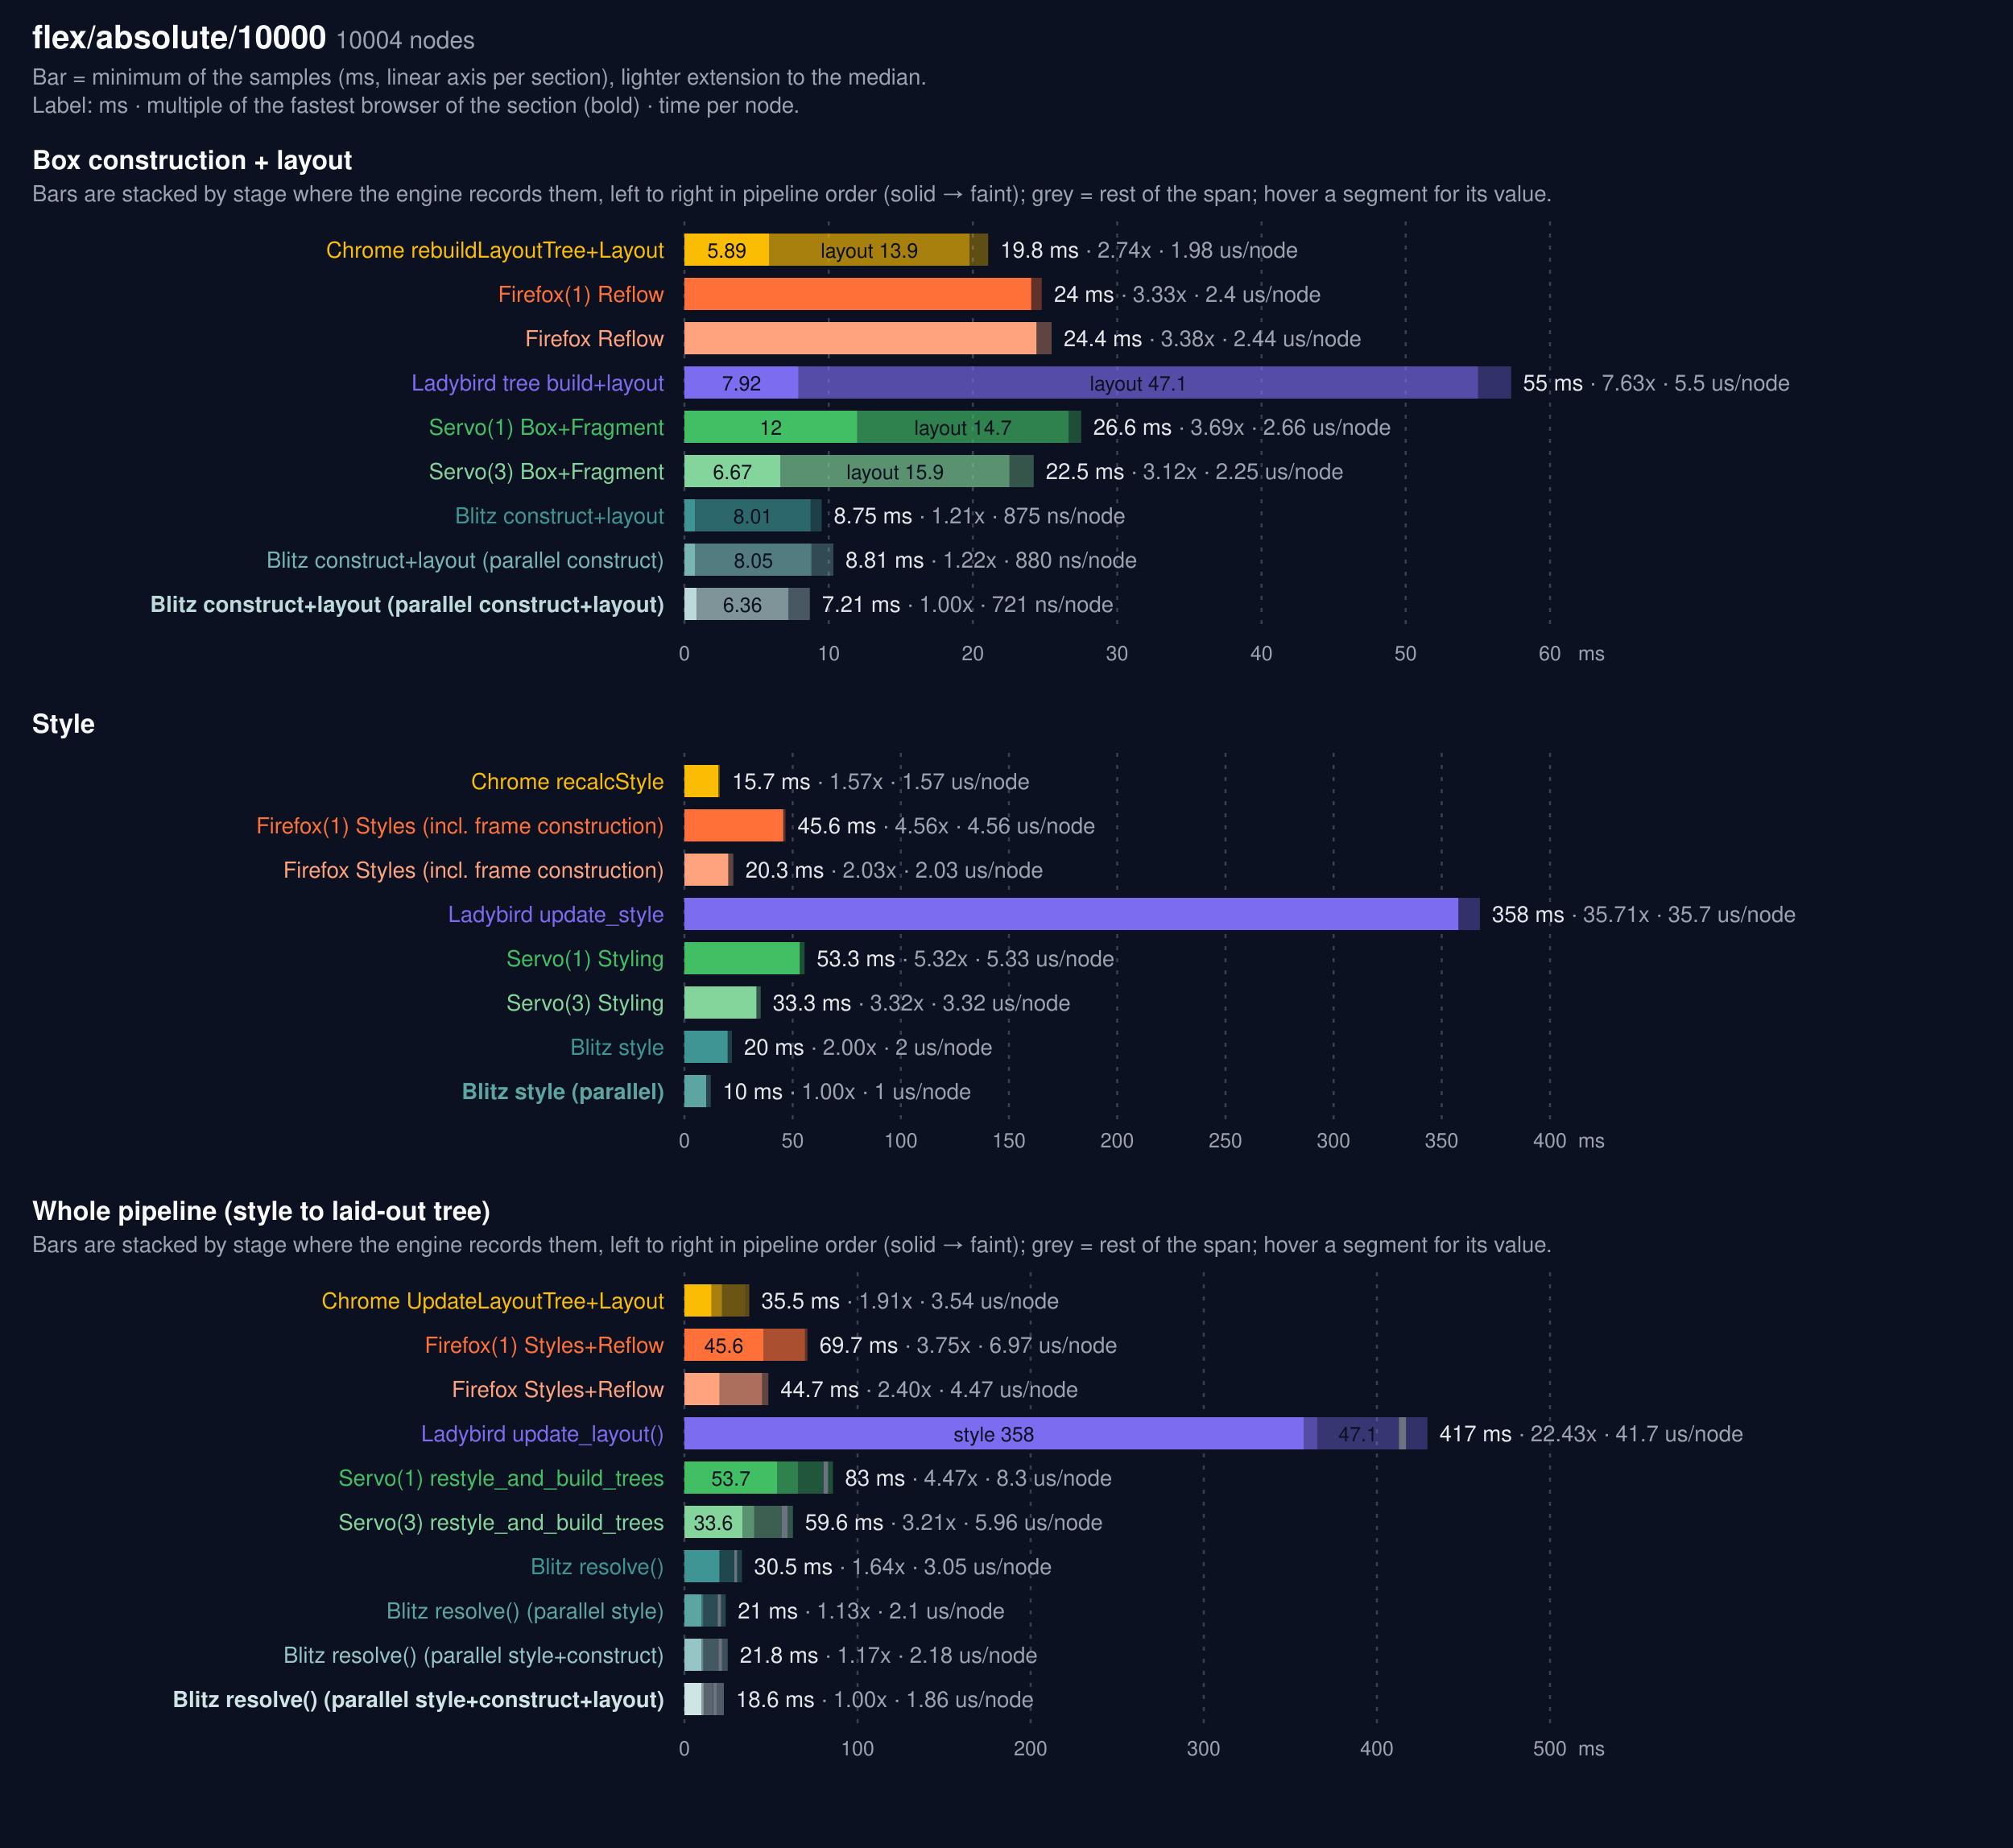
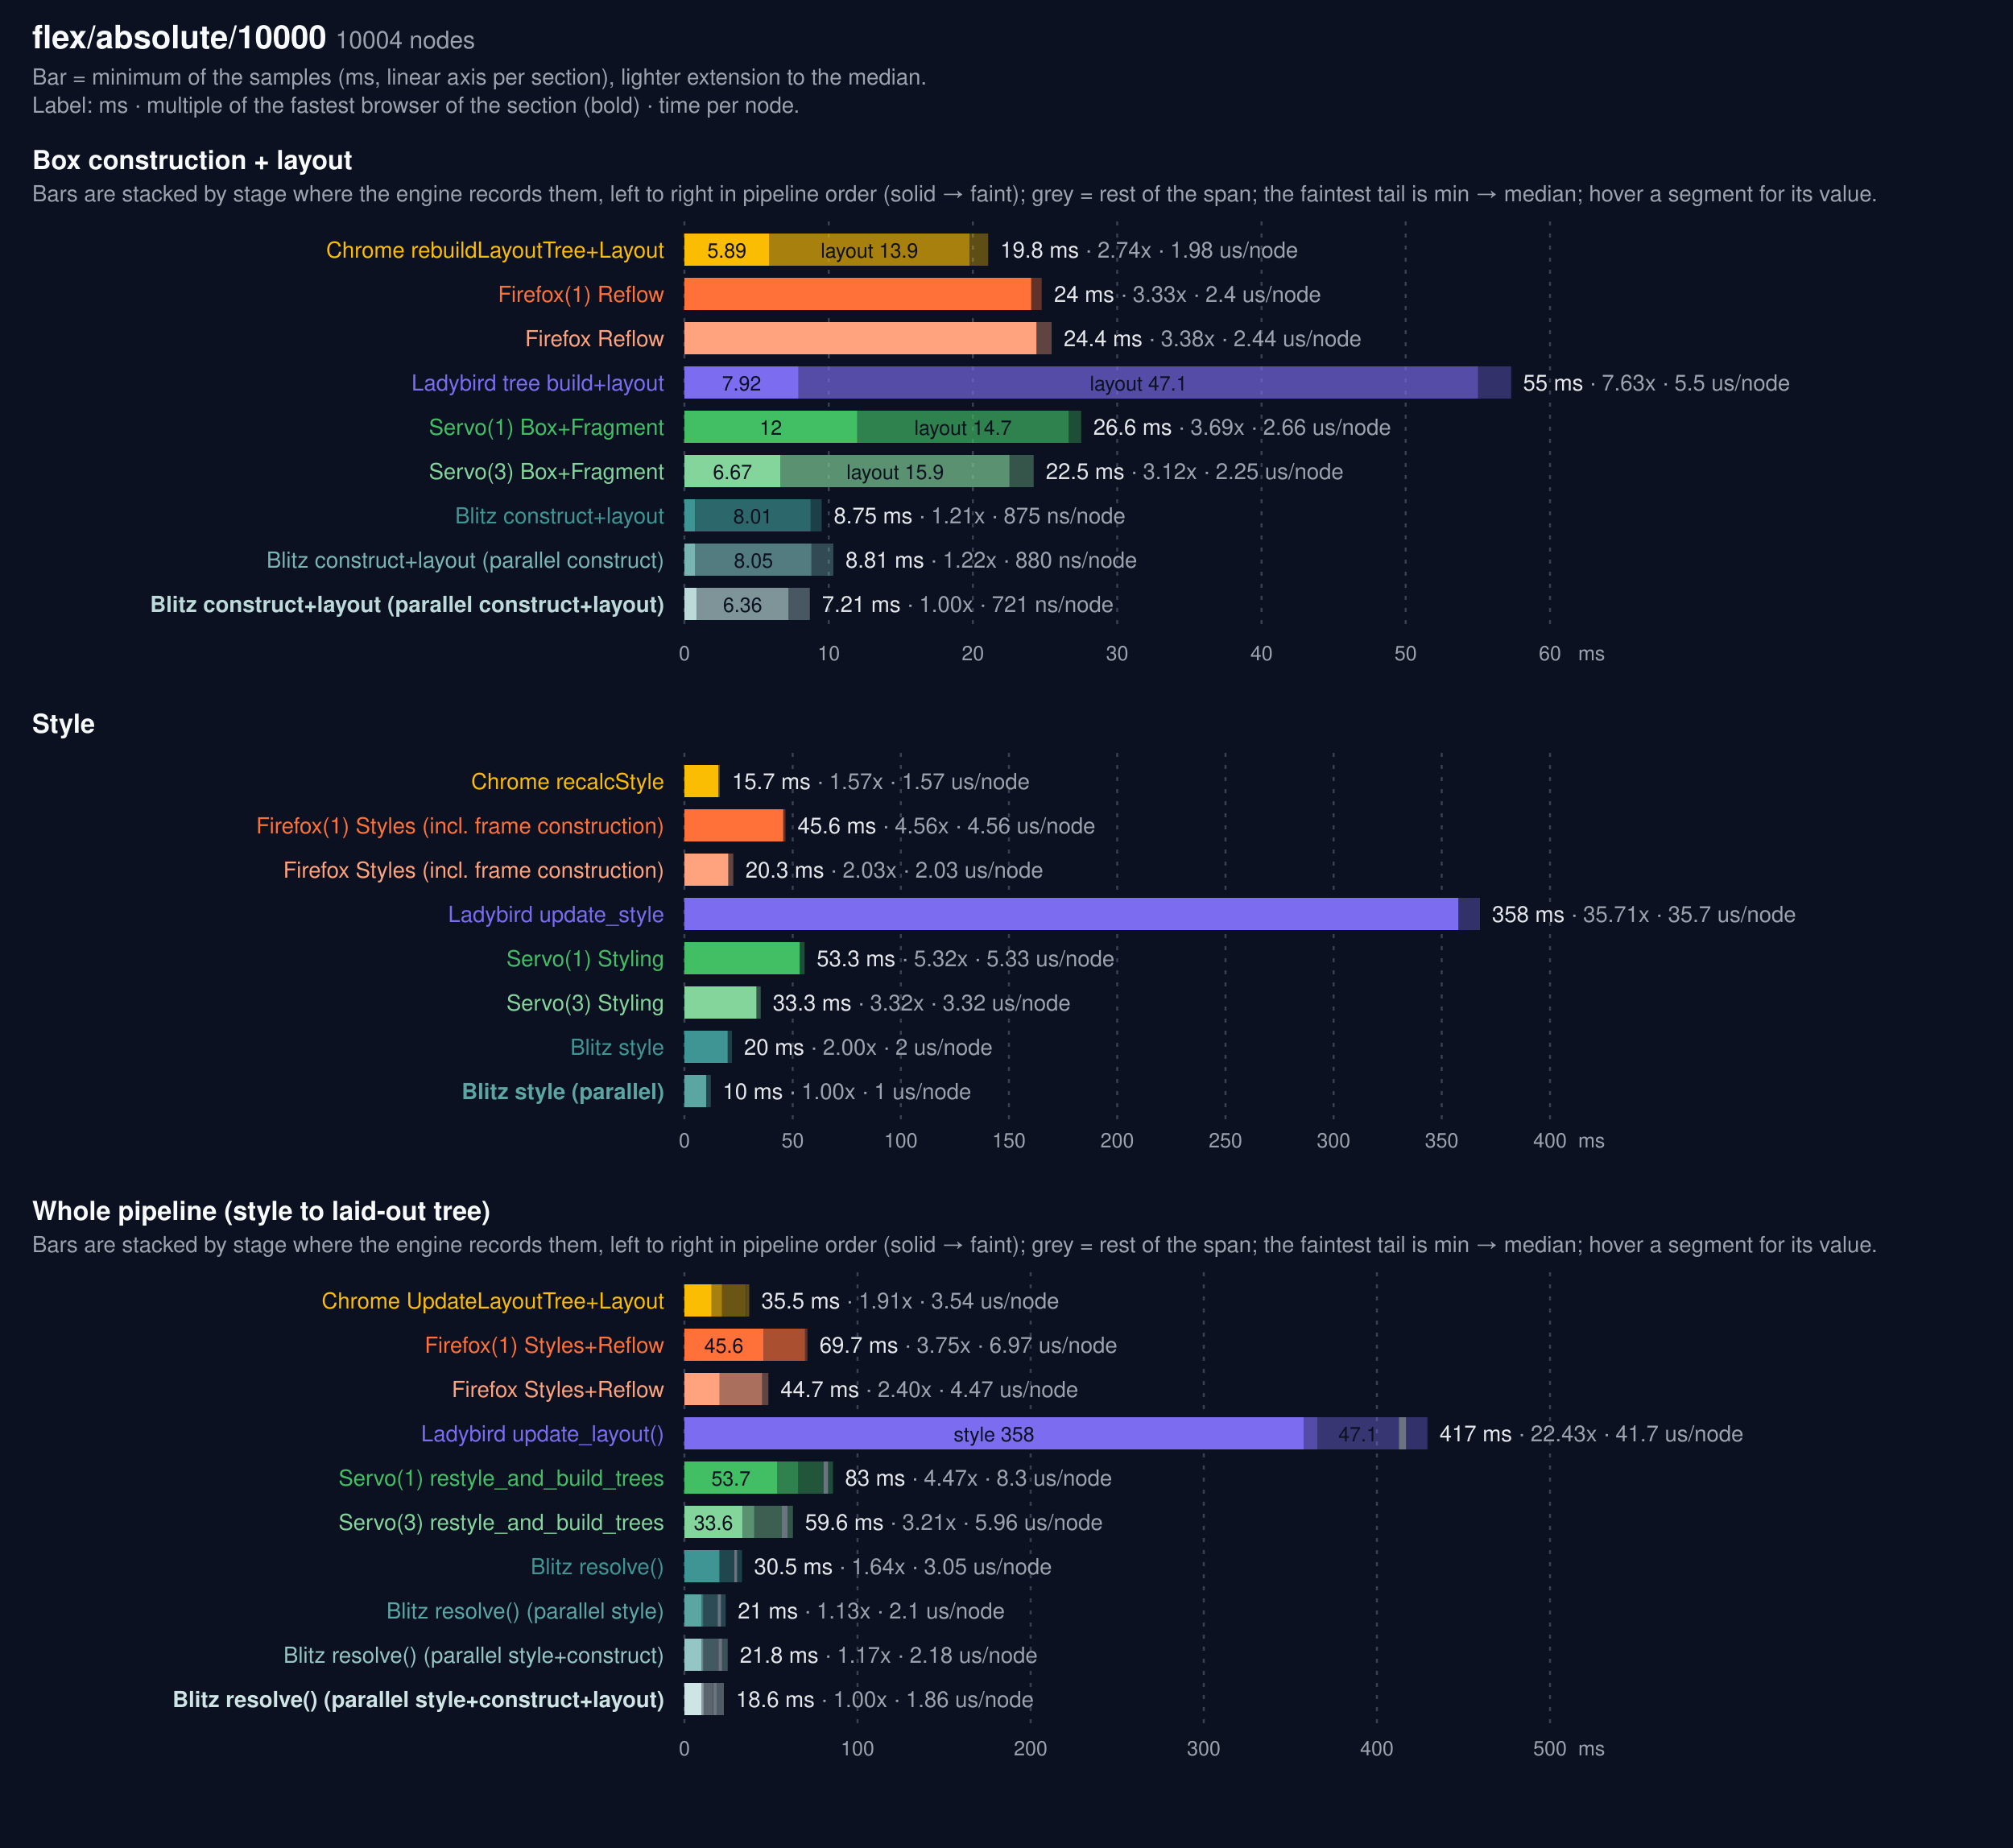
<svg xmlns="http://www.w3.org/2000/svg" width="1000" height="918" viewBox="0 0 1000 918" font-family="system-ui, -apple-system, Segoe UI, Helvetica, Arial, sans-serif">
  <rect width="1000" height="918" fill="#0b1120" />
  <text x="16" y="24" fill="#f9fafb" font-size="16" font-weight="600">flex/absolute/10000 <tspan fill="#9ca3af" font-size="12" font-weight="400">10004 nodes</tspan>
  </text>
  <text x="16" y="42" fill="#9ca3af" font-size="11">Bar = minimum of the samples (ms, linear axis per section), lighter extension to the median.</text>
  <text x="16" y="56" fill="#9ca3af" font-size="11">Label: ms · multiple of the fastest browser of the section (bold) · time per node.</text>
  <text x="16" y="84" fill="#f9fafb" font-size="13" font-weight="600">Box construction + layout</text>
-   <text x="16" y="100" fill="#9ca3af" font-size="11">Bars are stacked by stage where the engine records them, left to right in pipeline order (solid → faint); grey = rest of the span; hover a segment for its value.</text>
+   <text x="16" y="100" fill="#9ca3af" font-size="11">Bars are stacked by stage where the engine records them, left to right in pipeline order (solid → faint); grey = rest of the span; the faintest tail is min → median; hover a segment for its value.</text>
  <line x1="340.0" x2="340.0" y1="110" y2="314" stroke="#374151" stroke-dasharray="2 4" />
  <text x="340.0" y="328" fill="#9ca3af" font-size="10" text-anchor="middle">0</text>
  <line x1="411.7" x2="411.7" y1="110" y2="314" stroke="#374151" stroke-dasharray="2 4" />
  <text x="411.7" y="328" fill="#9ca3af" font-size="10" text-anchor="middle">10</text>
  <line x1="483.3" x2="483.3" y1="110" y2="314" stroke="#374151" stroke-dasharray="2 4" />
  <text x="483.3" y="328" fill="#9ca3af" font-size="10" text-anchor="middle">20</text>
  <line x1="555.0" x2="555.0" y1="110" y2="314" stroke="#374151" stroke-dasharray="2 4" />
  <text x="555.0" y="328" fill="#9ca3af" font-size="10" text-anchor="middle">30</text>
  <line x1="626.7" x2="626.7" y1="110" y2="314" stroke="#374151" stroke-dasharray="2 4" />
  <text x="626.7" y="328" fill="#9ca3af" font-size="10" text-anchor="middle">40</text>
  <line x1="698.3" x2="698.3" y1="110" y2="314" stroke="#374151" stroke-dasharray="2 4" />
  <text x="698.3" y="328" fill="#9ca3af" font-size="10" text-anchor="middle">50</text>
  <line x1="770.0" x2="770.0" y1="110" y2="314" stroke="#374151" stroke-dasharray="2 4" />
  <text x="770.0" y="328" fill="#9ca3af" font-size="10" text-anchor="middle">60</text>
  <text x="784" y="328" fill="#9ca3af" font-size="10">ms</text>
  <text x="330" y="128" fill="#FBBC04" font-size="11" text-anchor="end">Chrome rebuildLayoutTree+Layout</text>
  <rect x="340.0" y="116" width="42.2" height="16" fill="#FBBC04" opacity="1.0" />
  <text x="361.1" y="128" fill="#0b1120" font-size="10" text-anchor="middle">5.89</text>
  <rect x="382.2" y="116" width="99.4" height="16" fill="#FBBC04" opacity="0.65" />
  <text x="431.9" y="128" fill="#0b1120" font-size="10" text-anchor="middle">layout 13.9</text>
  <rect x="481.6" y="116" width="9.3" height="16" fill="#FBBC04" opacity="0.35" />
  <text x="496.9" y="128" fill="#e5e7eb" font-size="11">19.8 ms <tspan fill="#9ca3af">· 2.74x · 1.98 us/node</tspan>
  </text>
  <text x="330" y="150" fill="#FF7139" font-size="11" text-anchor="end">Firefox(1) Reflow</text>
  <rect x="340" y="138" width="172.3" height="16" fill="#FF7139" />
  <rect x="512.3" y="138" width="5.2" height="16" fill="#FF7139" opacity="0.35" />
  <text x="523.6" y="150" fill="#e5e7eb" font-size="11">24 ms <tspan fill="#9ca3af">· 3.33x · 2.4 us/node</tspan>
  </text>
  <text x="330" y="172" fill="#ffa37e" font-size="11" text-anchor="end">Firefox Reflow</text>
  <rect x="340" y="160" width="174.9" height="16" fill="#ffa37e" />
  <rect x="514.9" y="160" width="7.5" height="16" fill="#ffa37e" opacity="0.35" />
  <text x="528.4" y="172" fill="#e5e7eb" font-size="11">24.4 ms <tspan fill="#9ca3af">· 3.38x · 2.44 us/node</tspan>
  </text>
  <text x="330" y="194" fill="#7B6CF0" font-size="11" text-anchor="end">Ladybird tree build+layout</text>
  <rect x="340.0" y="182" width="56.7" height="16" fill="#7B6CF0" opacity="1.0" />
  <text x="368.4" y="194" fill="#0b1120" font-size="10" text-anchor="middle">7.92</text>
  <rect x="396.7" y="182" width="337.6" height="16" fill="#7B6CF0" opacity="0.65" />
  <text x="565.6" y="194" fill="#0b1120" font-size="10" text-anchor="middle">layout 47.1</text>
  <rect x="734.4" y="182" width="16.3" height="16" fill="#7B6CF0" opacity="0.35" />
  <text x="756.6" y="194" fill="#e5e7eb" font-size="11">55 ms <tspan fill="#9ca3af">· 7.63x · 5.5 us/node</tspan>
  </text>
  <text x="330" y="216" fill="#42BE65" font-size="11" text-anchor="end">Servo(1) Box+Fragment</text>
  <rect x="340.0" y="204" width="85.9" height="16" fill="#42BE65" opacity="1.0" />
  <text x="382.9" y="216" fill="#0b1120" font-size="10" text-anchor="middle">12</text>
  <rect x="425.9" y="204" width="105.0" height="16" fill="#42BE65" opacity="0.65" />
  <text x="478.4" y="216" fill="#0b1120" font-size="10" text-anchor="middle">layout 14.7</text>
  <rect x="530.9" y="204" width="6.2" height="16" fill="#42BE65" opacity="0.35" />
  <text x="543.1" y="216" fill="#e5e7eb" font-size="11">26.6 ms <tspan fill="#9ca3af">· 3.69x · 2.66 us/node</tspan>
  </text>
  <text x="330" y="238" fill="#84d59b" font-size="11" text-anchor="end">Servo(3) Box+Fragment</text>
  <rect x="340.0" y="226" width="47.8" height="16" fill="#84d59b" opacity="1.0" />
  <text x="363.9" y="238" fill="#0b1120" font-size="10" text-anchor="middle">6.67</text>
  <rect x="387.8" y="226" width="113.7" height="16" fill="#84d59b" opacity="0.65" />
  <text x="444.7" y="238" fill="#0b1120" font-size="10" text-anchor="middle">layout 15.9</text>
  <rect x="501.5" y="226" width="12.0" height="16" fill="#84d59b" opacity="0.35" />
  <text x="519.5" y="238" fill="#e5e7eb" font-size="11">22.5 ms <tspan fill="#9ca3af">· 3.12x · 2.25 us/node</tspan>
  </text>
  <text x="330" y="260" fill="#3E9593" font-size="11" text-anchor="end">Blitz construct+layout</text>
  <rect x="340.0" y="248" width="5.3" height="16" fill="#3E9593" opacity="1.0" />
  <rect x="345.3" y="248" width="57.4" height="16" fill="#3E9593" opacity="0.65" />
  <text x="374.0" y="260" fill="#0b1120" font-size="10" text-anchor="middle">8.01</text>
  <rect x="402.7" y="248" width="5.5" height="16" fill="#3E9593" opacity="0.35" />
  <text x="414.2" y="260" fill="#e5e7eb" font-size="11">8.75 ms <tspan fill="#9ca3af">· 1.21x · 875 ns/node</tspan>
  </text>
  <text x="330" y="282" fill="#78b5b3" font-size="11" text-anchor="end">Blitz construct+layout (parallel construct)</text>
  <rect x="340.0" y="270" width="5.4" height="16" fill="#78b5b3" opacity="1.0" />
  <rect x="345.4" y="270" width="57.7" height="16" fill="#78b5b3" opacity="0.65" />
  <text x="374.3" y="282" fill="#0b1120" font-size="10" text-anchor="middle">8.05</text>
  <rect x="403.1" y="270" width="10.9" height="16" fill="#78b5b3" opacity="0.35" />
  <text x="420.0" y="282" fill="#e5e7eb" font-size="11">8.81 ms <tspan fill="#9ca3af">· 1.22x · 880 ns/node</tspan>
  </text>
  <text x="330" y="304" fill="#bbdad9" font-size="11" text-anchor="end" font-weight="700">Blitz construct+layout (parallel construct+layout)</text>
  <rect x="340.0" y="292" width="6.1" height="16" fill="#bbdad9" opacity="1.0" />
  <rect x="346.1" y="292" width="45.6" height="16" fill="#bbdad9" opacity="0.65" />
  <text x="368.9" y="304" fill="#0b1120" font-size="10" text-anchor="middle">6.36</text>
  <rect x="391.7" y="292" width="10.6" height="16" fill="#bbdad9" opacity="0.35" />
  <text x="408.3" y="304" fill="#e5e7eb" font-size="11">7.21 ms <tspan fill="#9ca3af">· 1.00x · 721 ns/node</tspan>
  </text>
  <text x="16" y="364" fill="#f9fafb" font-size="13" font-weight="600">Style</text>
  <line x1="340.0" x2="340.0" y1="374" y2="556" stroke="#374151" stroke-dasharray="2 4" />
  <text x="340.0" y="570" fill="#9ca3af" font-size="10" text-anchor="middle">0</text>
  <line x1="393.8" x2="393.8" y1="374" y2="556" stroke="#374151" stroke-dasharray="2 4" />
  <text x="393.8" y="570" fill="#9ca3af" font-size="10" text-anchor="middle">50</text>
  <line x1="447.5" x2="447.5" y1="374" y2="556" stroke="#374151" stroke-dasharray="2 4" />
  <text x="447.5" y="570" fill="#9ca3af" font-size="10" text-anchor="middle">100</text>
  <line x1="501.2" x2="501.2" y1="374" y2="556" stroke="#374151" stroke-dasharray="2 4" />
  <text x="501.2" y="570" fill="#9ca3af" font-size="10" text-anchor="middle">150</text>
  <line x1="555.0" x2="555.0" y1="374" y2="556" stroke="#374151" stroke-dasharray="2 4" />
  <text x="555.0" y="570" fill="#9ca3af" font-size="10" text-anchor="middle">200</text>
  <line x1="608.8" x2="608.8" y1="374" y2="556" stroke="#374151" stroke-dasharray="2 4" />
  <text x="608.8" y="570" fill="#9ca3af" font-size="10" text-anchor="middle">250</text>
  <line x1="662.5" x2="662.5" y1="374" y2="556" stroke="#374151" stroke-dasharray="2 4" />
  <text x="662.5" y="570" fill="#9ca3af" font-size="10" text-anchor="middle">300</text>
  <line x1="716.2" x2="716.2" y1="374" y2="556" stroke="#374151" stroke-dasharray="2 4" />
  <text x="716.2" y="570" fill="#9ca3af" font-size="10" text-anchor="middle">350</text>
  <line x1="770.0" x2="770.0" y1="374" y2="556" stroke="#374151" stroke-dasharray="2 4" />
  <text x="770.0" y="570" fill="#9ca3af" font-size="10" text-anchor="middle">400</text>
  <text x="784" y="570" fill="#9ca3af" font-size="10">ms</text>
  <text x="330" y="392" fill="#FBBC04" font-size="11" text-anchor="end">Chrome recalcStyle</text>
  <rect x="340" y="380" width="16.9" height="16" fill="#FBBC04" />
  <rect x="356.9" y="380" width="0.7" height="16" fill="#FBBC04" opacity="0.35" />
  <text x="363.6" y="392" fill="#e5e7eb" font-size="11">15.7 ms <tspan fill="#9ca3af">· 1.57x · 1.57 us/node</tspan>
  </text>
  <text x="330" y="414" fill="#FF7139" font-size="11" text-anchor="end">Firefox(1) Styles (incl. frame construction)</text>
  <rect x="340" y="402" width="49.1" height="16" fill="#FF7139" />
  <rect x="389.1" y="402" width="1.1" height="16" fill="#FF7139" opacity="0.35" />
  <text x="396.2" y="414" fill="#e5e7eb" font-size="11">45.6 ms <tspan fill="#9ca3af">· 4.56x · 4.56 us/node</tspan>
  </text>
  <text x="330" y="436" fill="#ffa37e" font-size="11" text-anchor="end">Firefox Styles (incl. frame construction)</text>
  <rect x="340" y="424" width="21.8" height="16" fill="#ffa37e" />
  <rect x="361.8" y="424" width="2.5" height="16" fill="#ffa37e" opacity="0.35" />
  <text x="370.3" y="436" fill="#e5e7eb" font-size="11">20.3 ms <tspan fill="#9ca3af">· 2.03x · 2.03 us/node</tspan>
  </text>
  <text x="330" y="458" fill="#7B6CF0" font-size="11" text-anchor="end">Ladybird update_style</text>
  <rect x="340" y="446" width="384.5" height="16" fill="#7B6CF0" />
  <rect x="724.5" y="446" width="10.7" height="16" fill="#7B6CF0" opacity="0.35" />
  <text x="741.2" y="458" fill="#e5e7eb" font-size="11">358 ms <tspan fill="#9ca3af">· 35.71x · 35.7 us/node</tspan>
  </text>
  <text x="330" y="480" fill="#42BE65" font-size="11" text-anchor="end">Servo(1) Styling</text>
  <rect x="340" y="468" width="57.3" height="16" fill="#42BE65" />
  <rect x="397.3" y="468" width="2.4" height="16" fill="#42BE65" opacity="0.35" />
  <text x="405.7" y="480" fill="#e5e7eb" font-size="11">53.3 ms <tspan fill="#9ca3af">· 5.32x · 5.33 us/node</tspan>
  </text>
  <text x="330" y="502" fill="#84d59b" font-size="11" text-anchor="end">Servo(3) Styling</text>
  <rect x="340" y="490" width="35.8" height="16" fill="#84d59b" />
  <rect x="375.8" y="490" width="2.1" height="16" fill="#84d59b" opacity="0.35" />
  <text x="383.9" y="502" fill="#e5e7eb" font-size="11">33.3 ms <tspan fill="#9ca3af">· 3.32x · 3.32 us/node</tspan>
  </text>
  <text x="330" y="524" fill="#3E9593" font-size="11" text-anchor="end">Blitz style</text>
  <rect x="340" y="512" width="21.5" height="16" fill="#3E9593" />
  <rect x="361.5" y="512" width="2.1" height="16" fill="#3E9593" opacity="0.35" />
  <text x="369.6" y="524" fill="#e5e7eb" font-size="11">20 ms <tspan fill="#9ca3af">· 2.00x · 2 us/node</tspan>
  </text>
  <text x="330" y="546" fill="#5ba5a3" font-size="11" text-anchor="end" font-weight="700">Blitz style (parallel)</text>
  <rect x="340" y="534" width="10.8" height="16" fill="#5ba5a3" />
  <rect x="350.8" y="534" width="2.3" height="16" fill="#5ba5a3" opacity="0.35" />
  <text x="359.0" y="546" fill="#e5e7eb" font-size="11">10 ms <tspan fill="#9ca3af">· 1.00x · 1 us/node</tspan>
  </text>
  <text x="16" y="606" fill="#f9fafb" font-size="13" font-weight="600">Whole pipeline (style to laid-out tree)</text>
-   <text x="16" y="622" fill="#9ca3af" font-size="11">Bars are stacked by stage where the engine records them, left to right in pipeline order (solid → faint); grey = rest of the span; hover a segment for its value.</text>
+   <text x="16" y="622" fill="#9ca3af" font-size="11">Bars are stacked by stage where the engine records them, left to right in pipeline order (solid → faint); grey = rest of the span; the faintest tail is min → median; hover a segment for its value.</text>
  <line x1="340.0" x2="340.0" y1="632" y2="858" stroke="#374151" stroke-dasharray="2 4" />
  <text x="340.0" y="872" fill="#9ca3af" font-size="10" text-anchor="middle">0</text>
  <line x1="426.0" x2="426.0" y1="632" y2="858" stroke="#374151" stroke-dasharray="2 4" />
  <text x="426.0" y="872" fill="#9ca3af" font-size="10" text-anchor="middle">100</text>
  <line x1="512.0" x2="512.0" y1="632" y2="858" stroke="#374151" stroke-dasharray="2 4" />
  <text x="512.0" y="872" fill="#9ca3af" font-size="10" text-anchor="middle">200</text>
  <line x1="598.0" x2="598.0" y1="632" y2="858" stroke="#374151" stroke-dasharray="2 4" />
  <text x="598.0" y="872" fill="#9ca3af" font-size="10" text-anchor="middle">300</text>
  <line x1="684.0" x2="684.0" y1="632" y2="858" stroke="#374151" stroke-dasharray="2 4" />
  <text x="684.0" y="872" fill="#9ca3af" font-size="10" text-anchor="middle">400</text>
  <line x1="770.0" x2="770.0" y1="632" y2="858" stroke="#374151" stroke-dasharray="2 4" />
  <text x="770.0" y="872" fill="#9ca3af" font-size="10" text-anchor="middle">500</text>
  <text x="784" y="872" fill="#9ca3af" font-size="10">ms</text>
  <text x="330" y="650" fill="#FBBC04" font-size="11" text-anchor="end">Chrome UpdateLayoutTree+Layout</text>
  <rect x="340.0" y="638" width="13.5" height="16" fill="#FBBC04" opacity="1.0" />
  <rect x="353.5" y="638" width="5.1" height="16" fill="#FBBC04" opacity="0.65" />
  <rect x="358.5" y="638" width="11.9" height="16" fill="#FBBC04" opacity="0.4" />
  <rect x="370.5" y="638" width="0.0" height="16" fill="#6b7280" opacity="1.0" />
  <rect x="370.5" y="638" width="1.7" height="16" fill="#FBBC04" opacity="0.35" />
  <text x="378.2" y="650" fill="#e5e7eb" font-size="11">35.5 ms <tspan fill="#9ca3af">· 1.91x · 3.54 us/node</tspan>
  </text>
  <text x="330" y="672" fill="#FF7139" font-size="11" text-anchor="end">Firefox(1) Styles+Reflow</text>
  <rect x="340.0" y="660" width="39.2" height="16" fill="#FF7139" opacity="1.0" />
  <text x="359.6" y="672" fill="#0b1120" font-size="10" text-anchor="middle">45.6</text>
  <rect x="379.2" y="660" width="20.7" height="16" fill="#FF7139" opacity="0.65" />
  <rect x="399.9" y="660" width="1.2" height="16" fill="#FF7139" opacity="0.35" />
  <text x="407.1" y="672" fill="#e5e7eb" font-size="11">69.7 ms <tspan fill="#9ca3af">· 3.75x · 6.97 us/node</tspan>
  </text>
  <text x="330" y="694" fill="#ffa37e" font-size="11" text-anchor="end">Firefox Styles+Reflow</text>
  <rect x="340.0" y="682" width="17.5" height="16" fill="#ffa37e" opacity="1.0" />
  <rect x="357.5" y="682" width="21.0" height="16" fill="#ffa37e" opacity="0.65" />
  <rect x="378.4" y="682" width="3.3" height="16" fill="#ffa37e" opacity="0.35" />
  <text x="387.7" y="694" fill="#e5e7eb" font-size="11">44.7 ms <tspan fill="#9ca3af">· 2.40x · 4.47 us/node</tspan>
  </text>
  <text x="330" y="716" fill="#7B6CF0" font-size="11" text-anchor="end">Ladybird update_layout()</text>
  <rect x="340.0" y="704" width="307.6" height="16" fill="#7B6CF0" opacity="1.0" />
  <text x="493.8" y="716" fill="#0b1120" font-size="10" text-anchor="middle">style 358</text>
  <rect x="647.6" y="704" width="6.8" height="16" fill="#7B6CF0" opacity="0.65" />
  <rect x="654.4" y="704" width="40.5" height="16" fill="#7B6CF0" opacity="0.4" />
  <text x="674.6" y="716" fill="#0b1120" font-size="10" text-anchor="middle">47.1</text>
  <rect x="694.9" y="704" width="3.6" height="16" fill="#6b7280" opacity="1.0" />
  <rect x="698.5" y="704" width="10.6" height="16" fill="#7B6CF0" opacity="0.35" />
  <text x="715.1" y="716" fill="#e5e7eb" font-size="11">417 ms <tspan fill="#9ca3af">· 22.43x · 41.7 us/node</tspan>
  </text>
  <text x="330" y="738" fill="#42BE65" font-size="11" text-anchor="end">Servo(1) restyle_and_build_trees</text>
  <rect x="340.0" y="726" width="46.2" height="16" fill="#42BE65" opacity="1.0" />
  <text x="363.1" y="738" fill="#0b1120" font-size="10" text-anchor="middle">53.7</text>
  <rect x="386.2" y="726" width="10.3" height="16" fill="#42BE65" opacity="0.65" />
  <rect x="396.5" y="726" width="12.6" height="16" fill="#42BE65" opacity="0.4" />
  <rect x="409.1" y="726" width="2.3" height="16" fill="#6b7280" opacity="1.0" />
  <rect x="411.4" y="726" width="2.4" height="16" fill="#42BE65" opacity="0.35" />
  <text x="419.8" y="738" fill="#e5e7eb" font-size="11">83 ms <tspan fill="#9ca3af">· 4.47x · 8.3 us/node</tspan>
  </text>
  <text x="330" y="760" fill="#84d59b" font-size="11" text-anchor="end">Servo(3) restyle_and_build_trees</text>
  <rect x="340.0" y="748" width="28.9" height="16" fill="#84d59b" opacity="1.0" />
  <text x="354.4" y="760" fill="#0b1120" font-size="10" text-anchor="middle">33.6</text>
  <rect x="368.9" y="748" width="5.8" height="16" fill="#84d59b" opacity="0.65" />
  <rect x="374.7" y="748" width="13.7" height="16" fill="#84d59b" opacity="0.4" />
  <rect x="388.4" y="748" width="2.8" height="16" fill="#6b7280" opacity="1.0" />
  <rect x="391.2" y="748" width="2.7" height="16" fill="#84d59b" opacity="0.35" />
  <text x="399.9" y="760" fill="#e5e7eb" font-size="11">59.6 ms <tspan fill="#9ca3af">· 3.21x · 5.96 us/node</tspan>
  </text>
  <text x="330" y="782" fill="#3E9593" font-size="11" text-anchor="end">Blitz resolve()</text>
  <rect x="340.0" y="770" width="17.2" height="16" fill="#3E9593" opacity="1.0" />
  <rect x="357.2" y="770" width="0.6" height="16" fill="#3E9593" opacity="0.65" />
  <rect x="357.9" y="770" width="6.9" height="16" fill="#3E9593" opacity="0.4" />
  <rect x="364.8" y="770" width="1.4" height="16" fill="#6b7280" opacity="1.0" />
  <rect x="366.2" y="770" width="2.4" height="16" fill="#3E9593" opacity="0.35" />
  <text x="374.6" y="782" fill="#e5e7eb" font-size="11">30.5 ms <tspan fill="#9ca3af">· 1.64x · 3.05 us/node</tspan>
  </text>
  <text x="330" y="804" fill="#5ba5a3" font-size="11" text-anchor="end">Blitz resolve() (parallel style)</text>
  <rect x="340.0" y="792" width="8.6" height="16" fill="#5ba5a3" opacity="1.0" />
  <rect x="348.6" y="792" width="0.8" height="16" fill="#5ba5a3" opacity="0.65" />
  <rect x="349.4" y="792" width="7.1" height="16" fill="#5ba5a3" opacity="0.4" />
  <rect x="356.5" y="792" width="1.6" height="16" fill="#6b7280" opacity="1.0" />
  <rect x="358.0" y="792" width="2.5" height="16" fill="#5ba5a3" opacity="0.35" />
  <text x="366.5" y="804" fill="#e5e7eb" font-size="11">21 ms <tspan fill="#9ca3af">· 1.13x · 2.1 us/node</tspan>
  </text>
  <text x="330" y="826" fill="#95c5c4" font-size="11" text-anchor="end">Blitz resolve() (parallel style+construct)</text>
  <rect x="340.0" y="814" width="8.6" height="16" fill="#95c5c4" opacity="1.0" />
  <rect x="348.6" y="814" width="0.8" height="16" fill="#95c5c4" opacity="0.65" />
  <rect x="349.4" y="814" width="7.5" height="16" fill="#95c5c4" opacity="0.4" />
  <rect x="356.9" y="814" width="1.8" height="16" fill="#6b7280" opacity="1.0" />
  <rect x="358.7" y="814" width="2.8" height="16" fill="#95c5c4" opacity="0.35" />
  <text x="367.5" y="826" fill="#e5e7eb" font-size="11">21.8 ms <tspan fill="#9ca3af">· 1.17x · 2.18 us/node</tspan>
  </text>
  <text x="330" y="848" fill="#cfe4e4" font-size="11" text-anchor="end" font-weight="700">Blitz resolve() (parallel style+construct+layout)</text>
  <rect x="340.0" y="836" width="8.6" height="16" fill="#cfe4e4" opacity="1.0" />
  <rect x="348.6" y="836" width="0.9" height="16" fill="#cfe4e4" opacity="0.65" />
  <rect x="349.4" y="836" width="4.9" height="16" fill="#cfe4e4" opacity="0.4" />
  <rect x="354.4" y="836" width="1.6" height="16" fill="#6b7280" opacity="1.0" />
  <rect x="356.0" y="836" width="3.6" height="16" fill="#cfe4e4" opacity="0.35" />
  <text x="365.6" y="848" fill="#e5e7eb" font-size="11">18.6 ms <tspan fill="#9ca3af">· 1.00x · 1.86 us/node</tspan>
  </text>
</svg>
